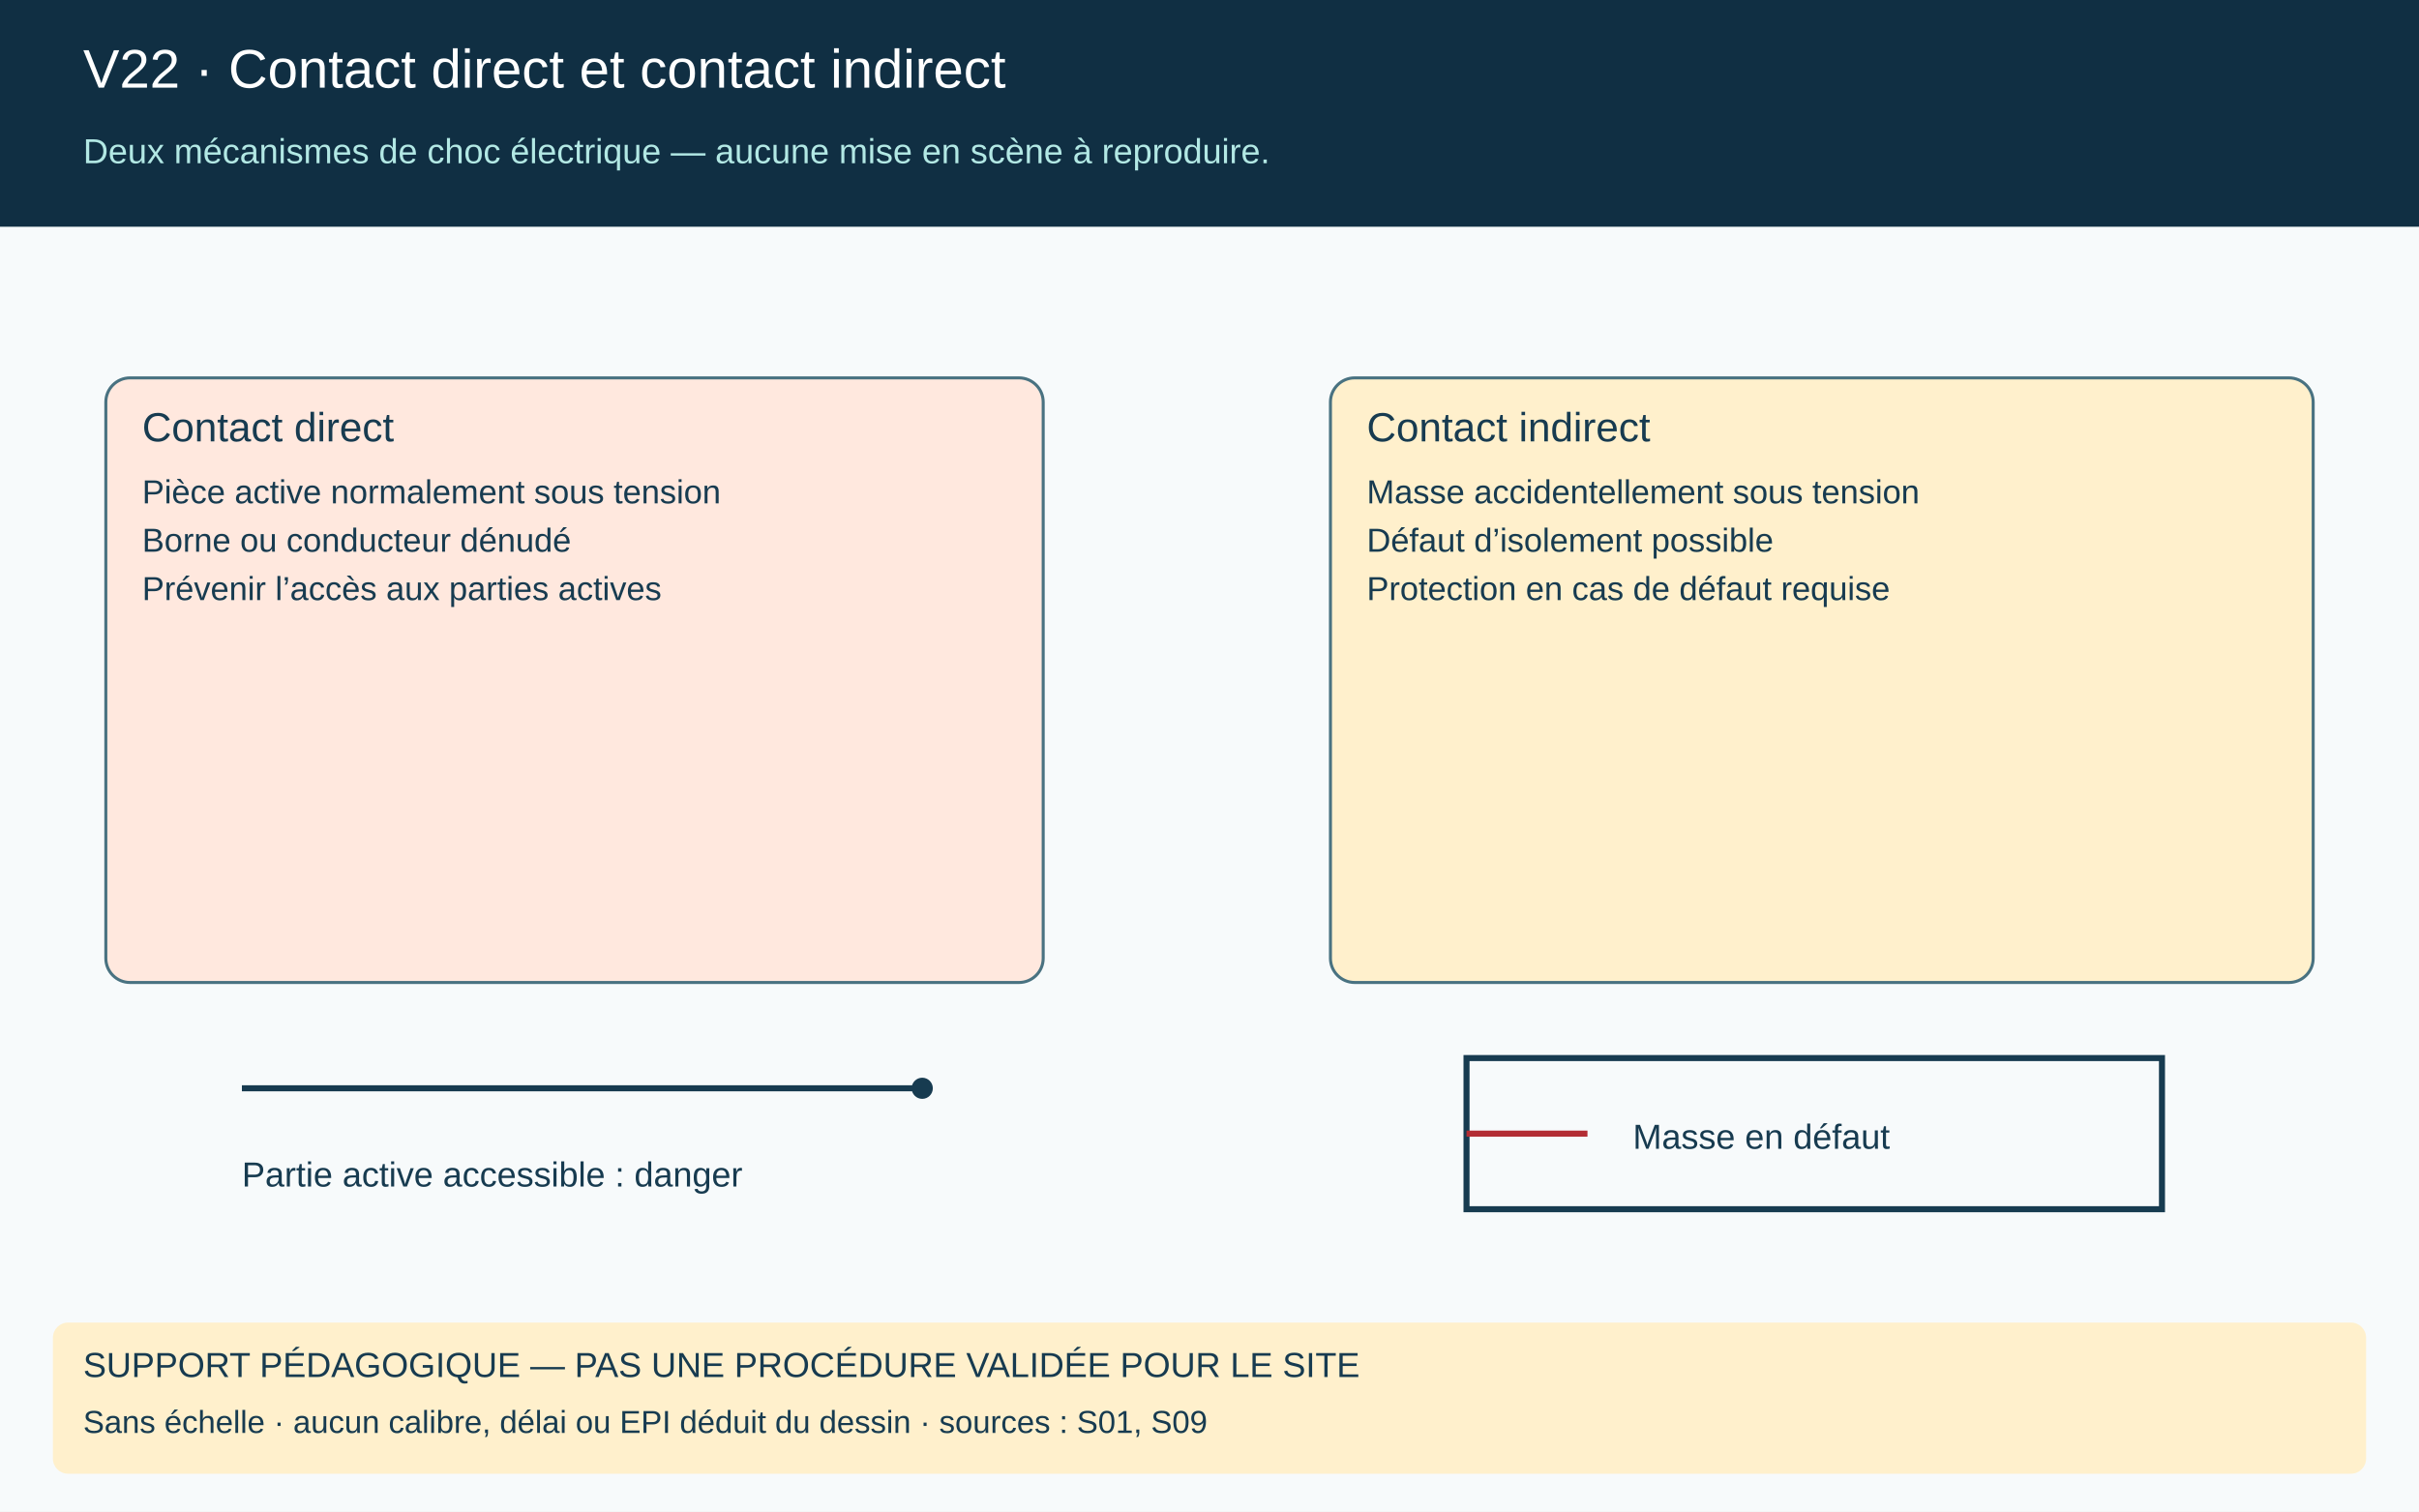
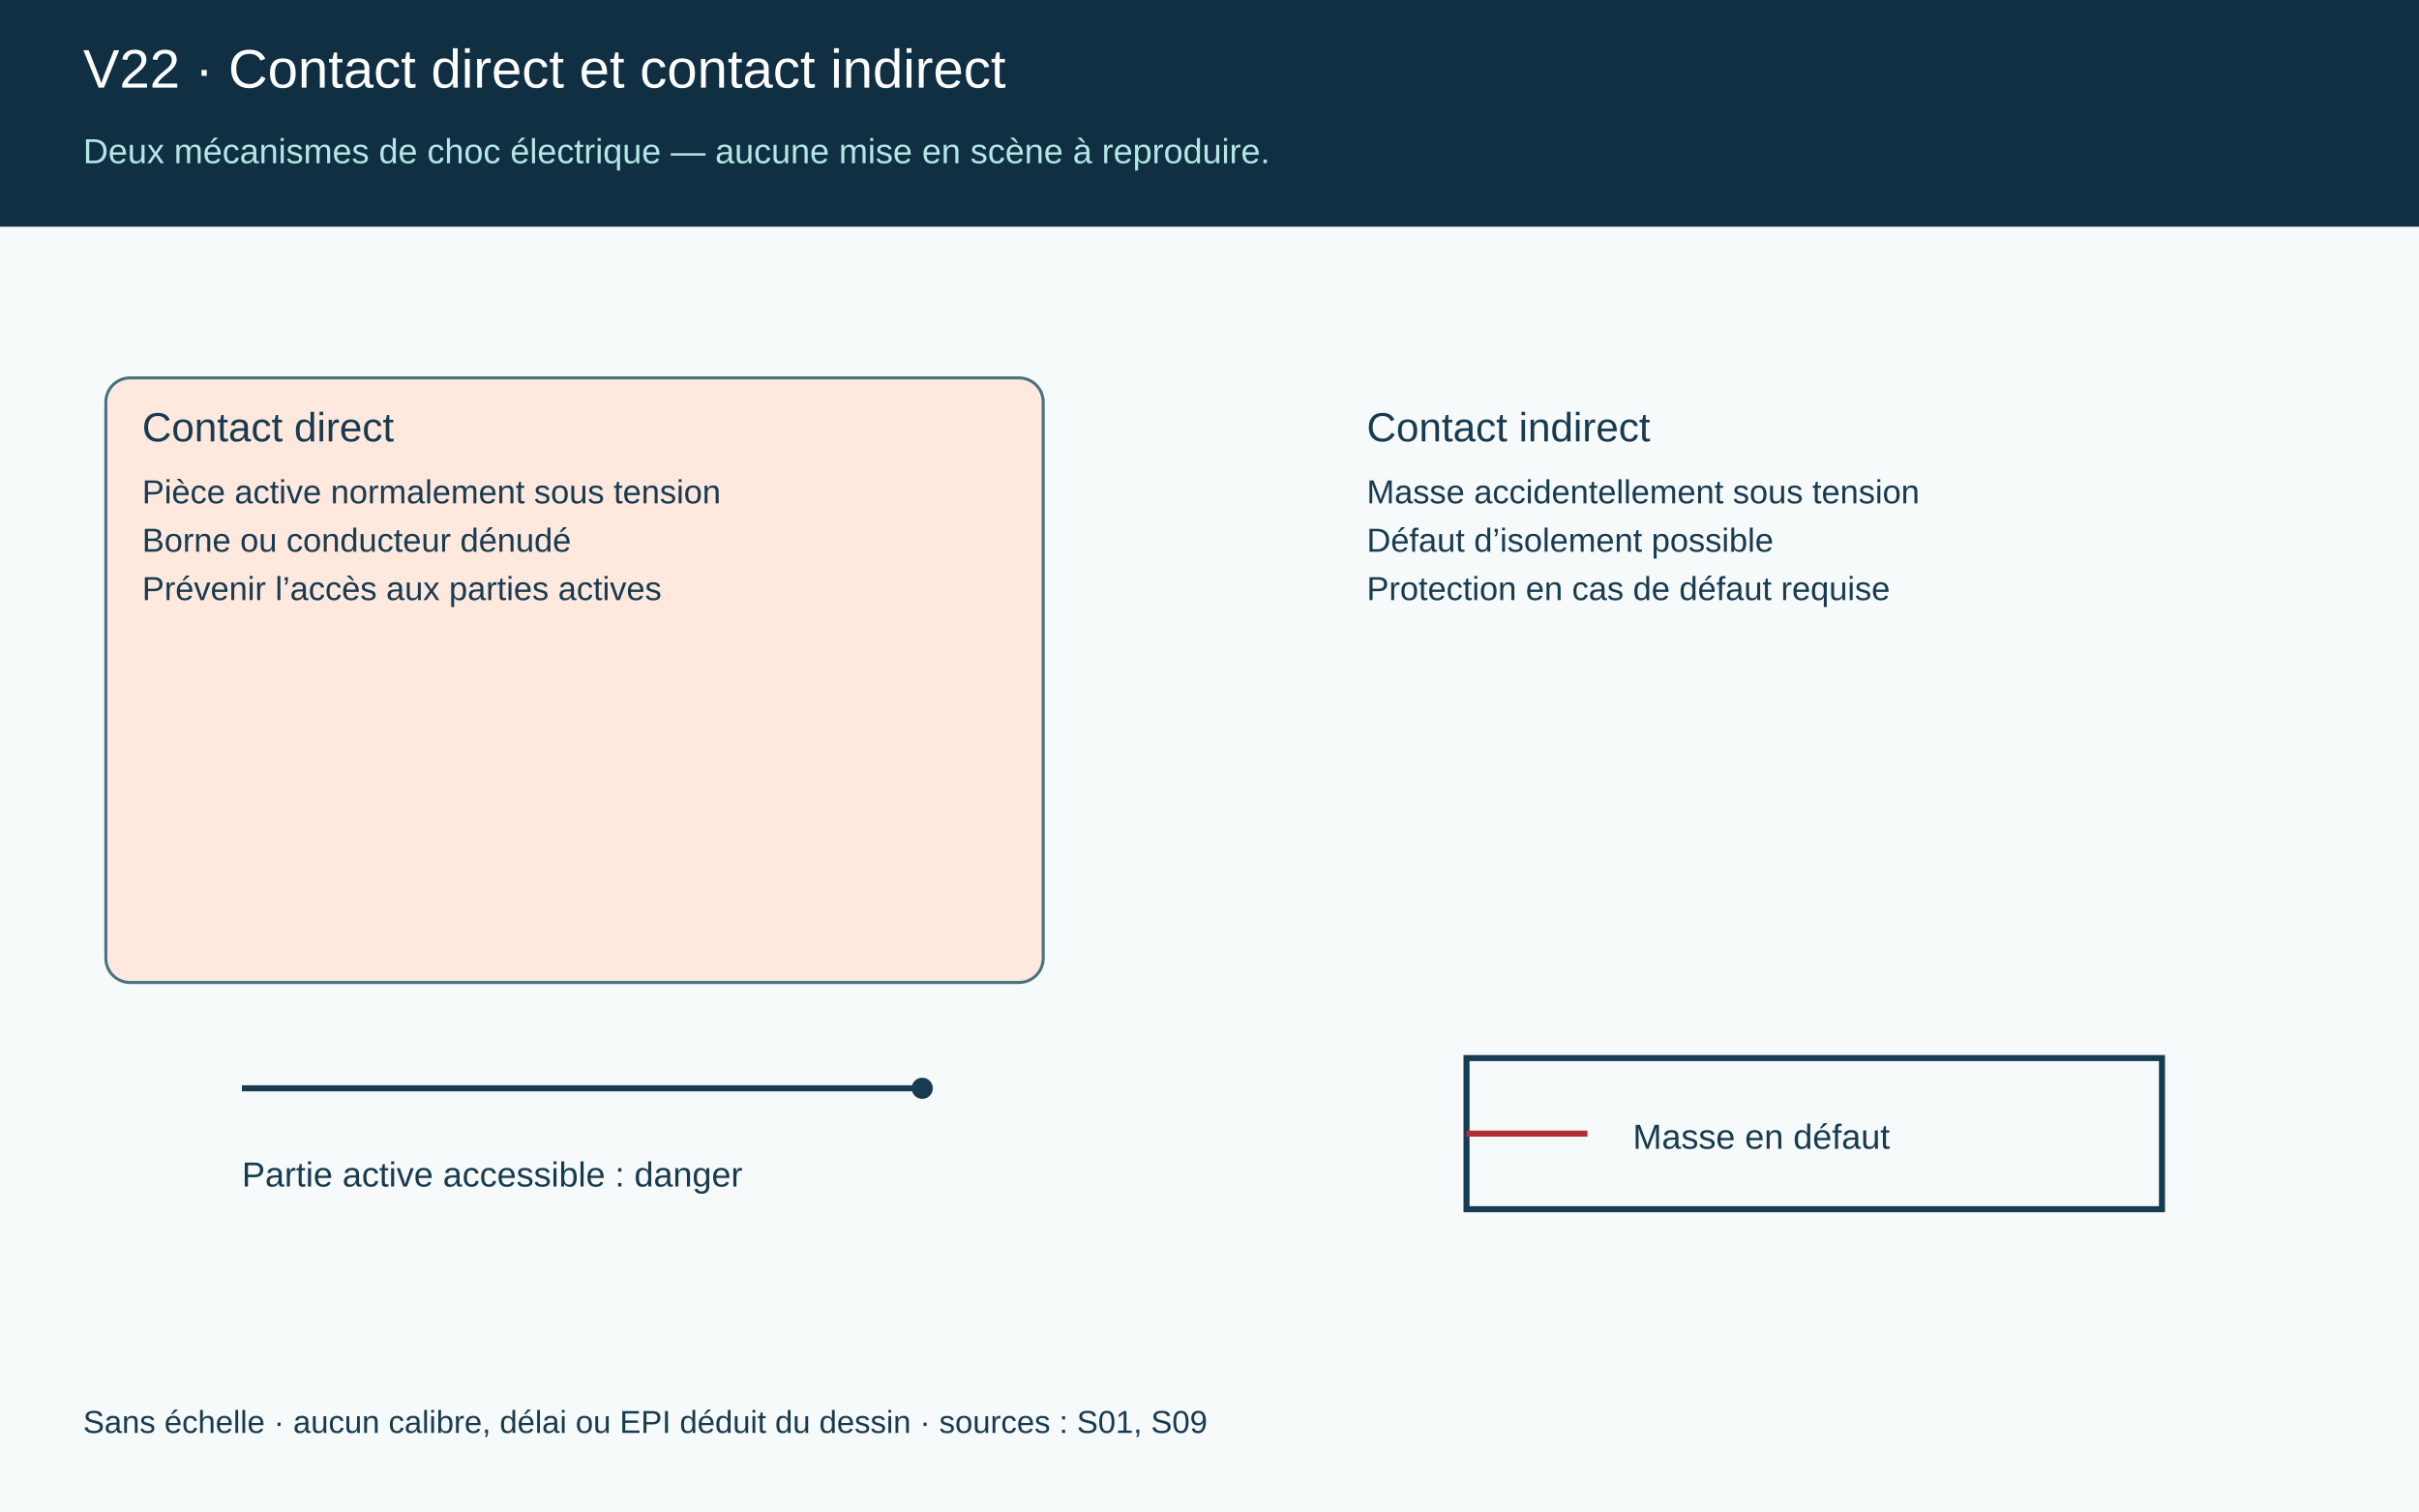
<svg xmlns="http://www.w3.org/2000/svg" width="1600" height="1000" viewBox="0 0 1600 1000" role="img" aria-labelledby="title desc">
  <defs>
    <marker id="a" markerWidth="10" markerHeight="10" refX="8" refY="3" orient="auto" markerUnits="strokeWidth">
      <path d="M0,0 L0,6 L9,3 z" fill="#0b6672" />
    </marker>
  </defs>
  <rect width="1600" height="1000" fill="#f7fafb" />
  <g font-family="Arial, sans-serif">
    <rect width="1600" height="150" fill="#102f43" />
    <text x="55" y="58" font-size="36" fill="#ffffff">V22 · Contact direct et contact indirect</text>
    <text x="55" y="108" font-size="23" fill="#b2e8e4">Deux mécanismes de choc électrique — aucune mise en scène à reproduire.</text>
    <rect x="70" y="250" width="620" height="400" rx="16" fill="#ffe8de" stroke="#497281" stroke-width="2" />
    <text x="94" y="292" font-size="27" fill="#173b50">Contact direct</text>
    <text x="94" y="333" font-size="22" fill="#173b50">Pièce active normalement sous tension</text>
    <text x="94" y="365" font-size="22" fill="#173b50">Borne ou conducteur dénudé</text>
    <text x="94" y="397" font-size="22" fill="#173b50">Prévenir l’accès aux parties actives</text>
-     <rect x="880" y="250" width="650" height="400" rx="16" fill="#fff0cc" stroke="#497281" stroke-width="2" />
    <text x="904" y="292" font-size="27" fill="#173b50">Contact indirect</text>
    <text x="904" y="333" font-size="22" fill="#173b50">Masse accidentellement sous tension</text>
    <text x="904" y="365" font-size="22" fill="#173b50">Défaut d’isolement possible</text>
    <text x="904" y="397" font-size="22" fill="#173b50">Protection en cas de défaut requise</text>
    <path d="M160,720 L610,720" fill="none" stroke="#173b50" stroke-width="4" />
    <circle cx="610" cy="720" r="7" fill="#173b50" />
    <text x="160" y="785" font-size="23" fill="#173b50">Partie active accessible : danger</text>
    <rect x="970" y="700" width="460" height="100" fill="none" stroke="#173b50" stroke-width="4" />
    <path d="M970,750 L1050,750" fill="none" stroke="#b32d34" stroke-width="4" />
    <text x="1080" y="760" font-size="23" fill="#173b50">Masse en défaut</text>
-     <rect x="35" y="875" width="1530" height="100" rx="10" fill="#fff0cc" />
-     <text x="55" y="911" font-size="23" fill="#173b50">SUPPORT PÉDAGOGIQUE — PAS UNE PROCÉDURE VALIDÉE POUR LE SITE</text>
    <text x="55" y="948" font-size="21" fill="#173b50">Sans échelle · aucun calibre, délai ou EPI déduit du dessin · sources : S01, S09</text>
  </g>
</svg>
